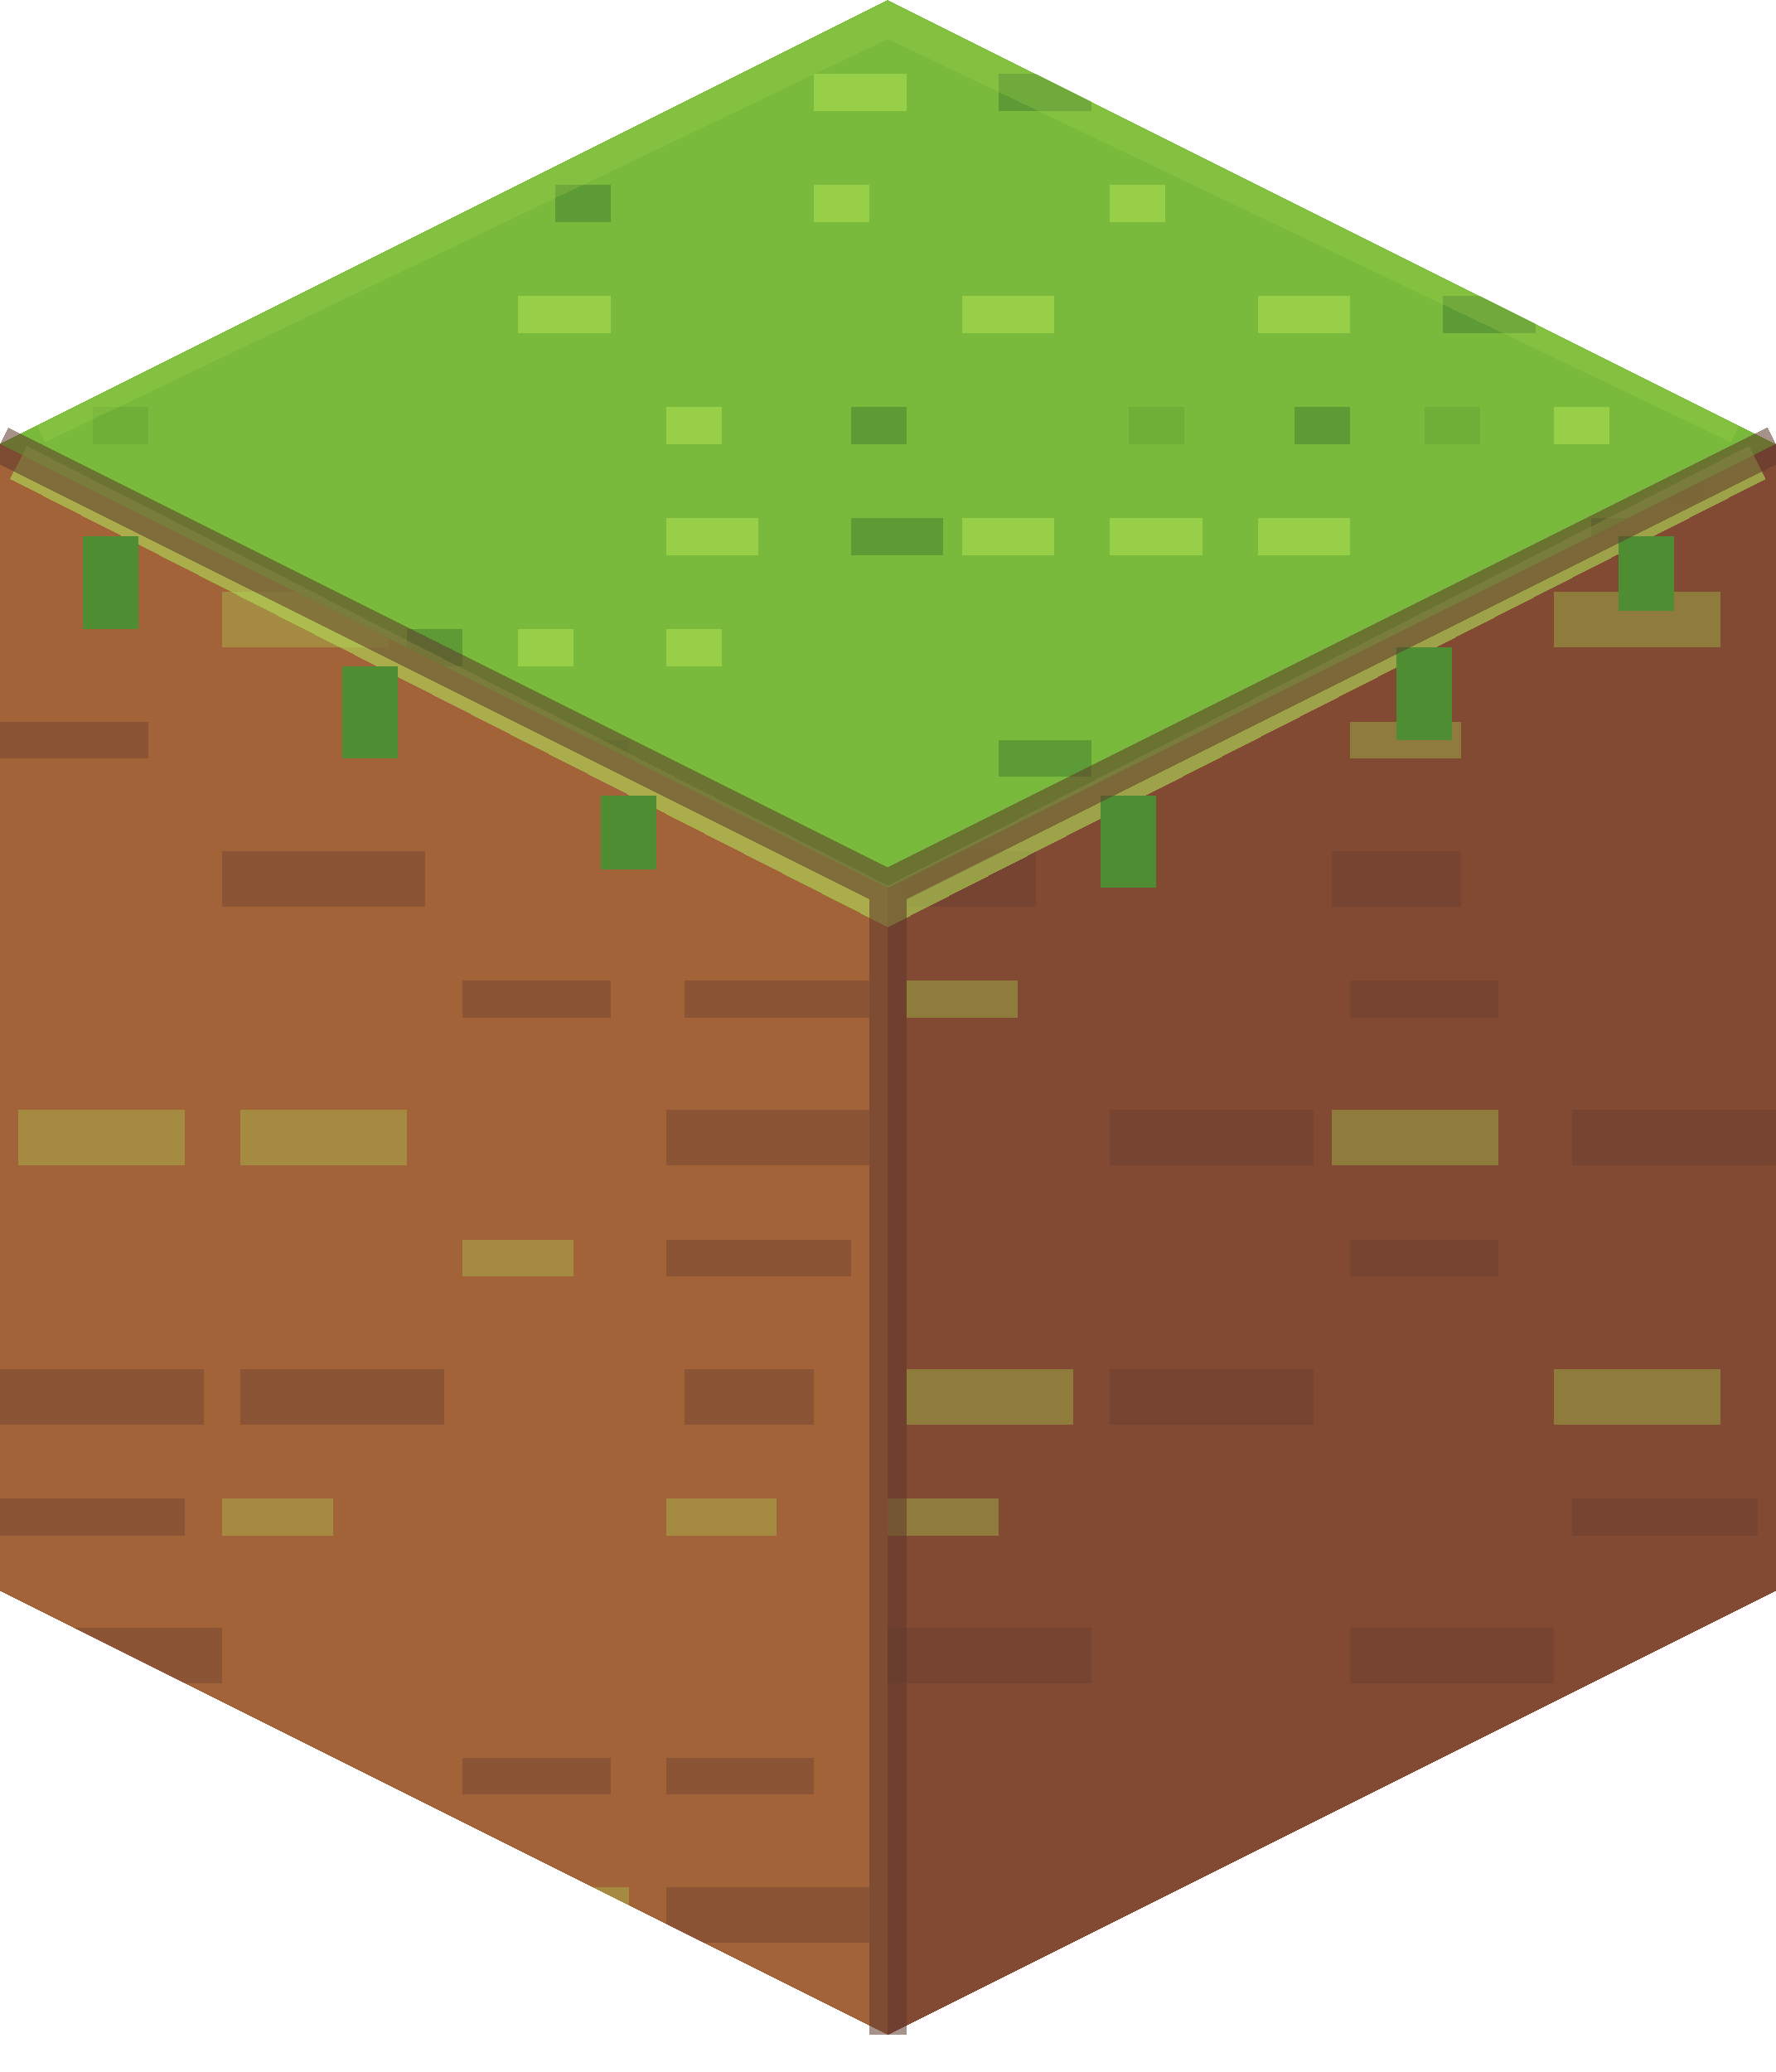
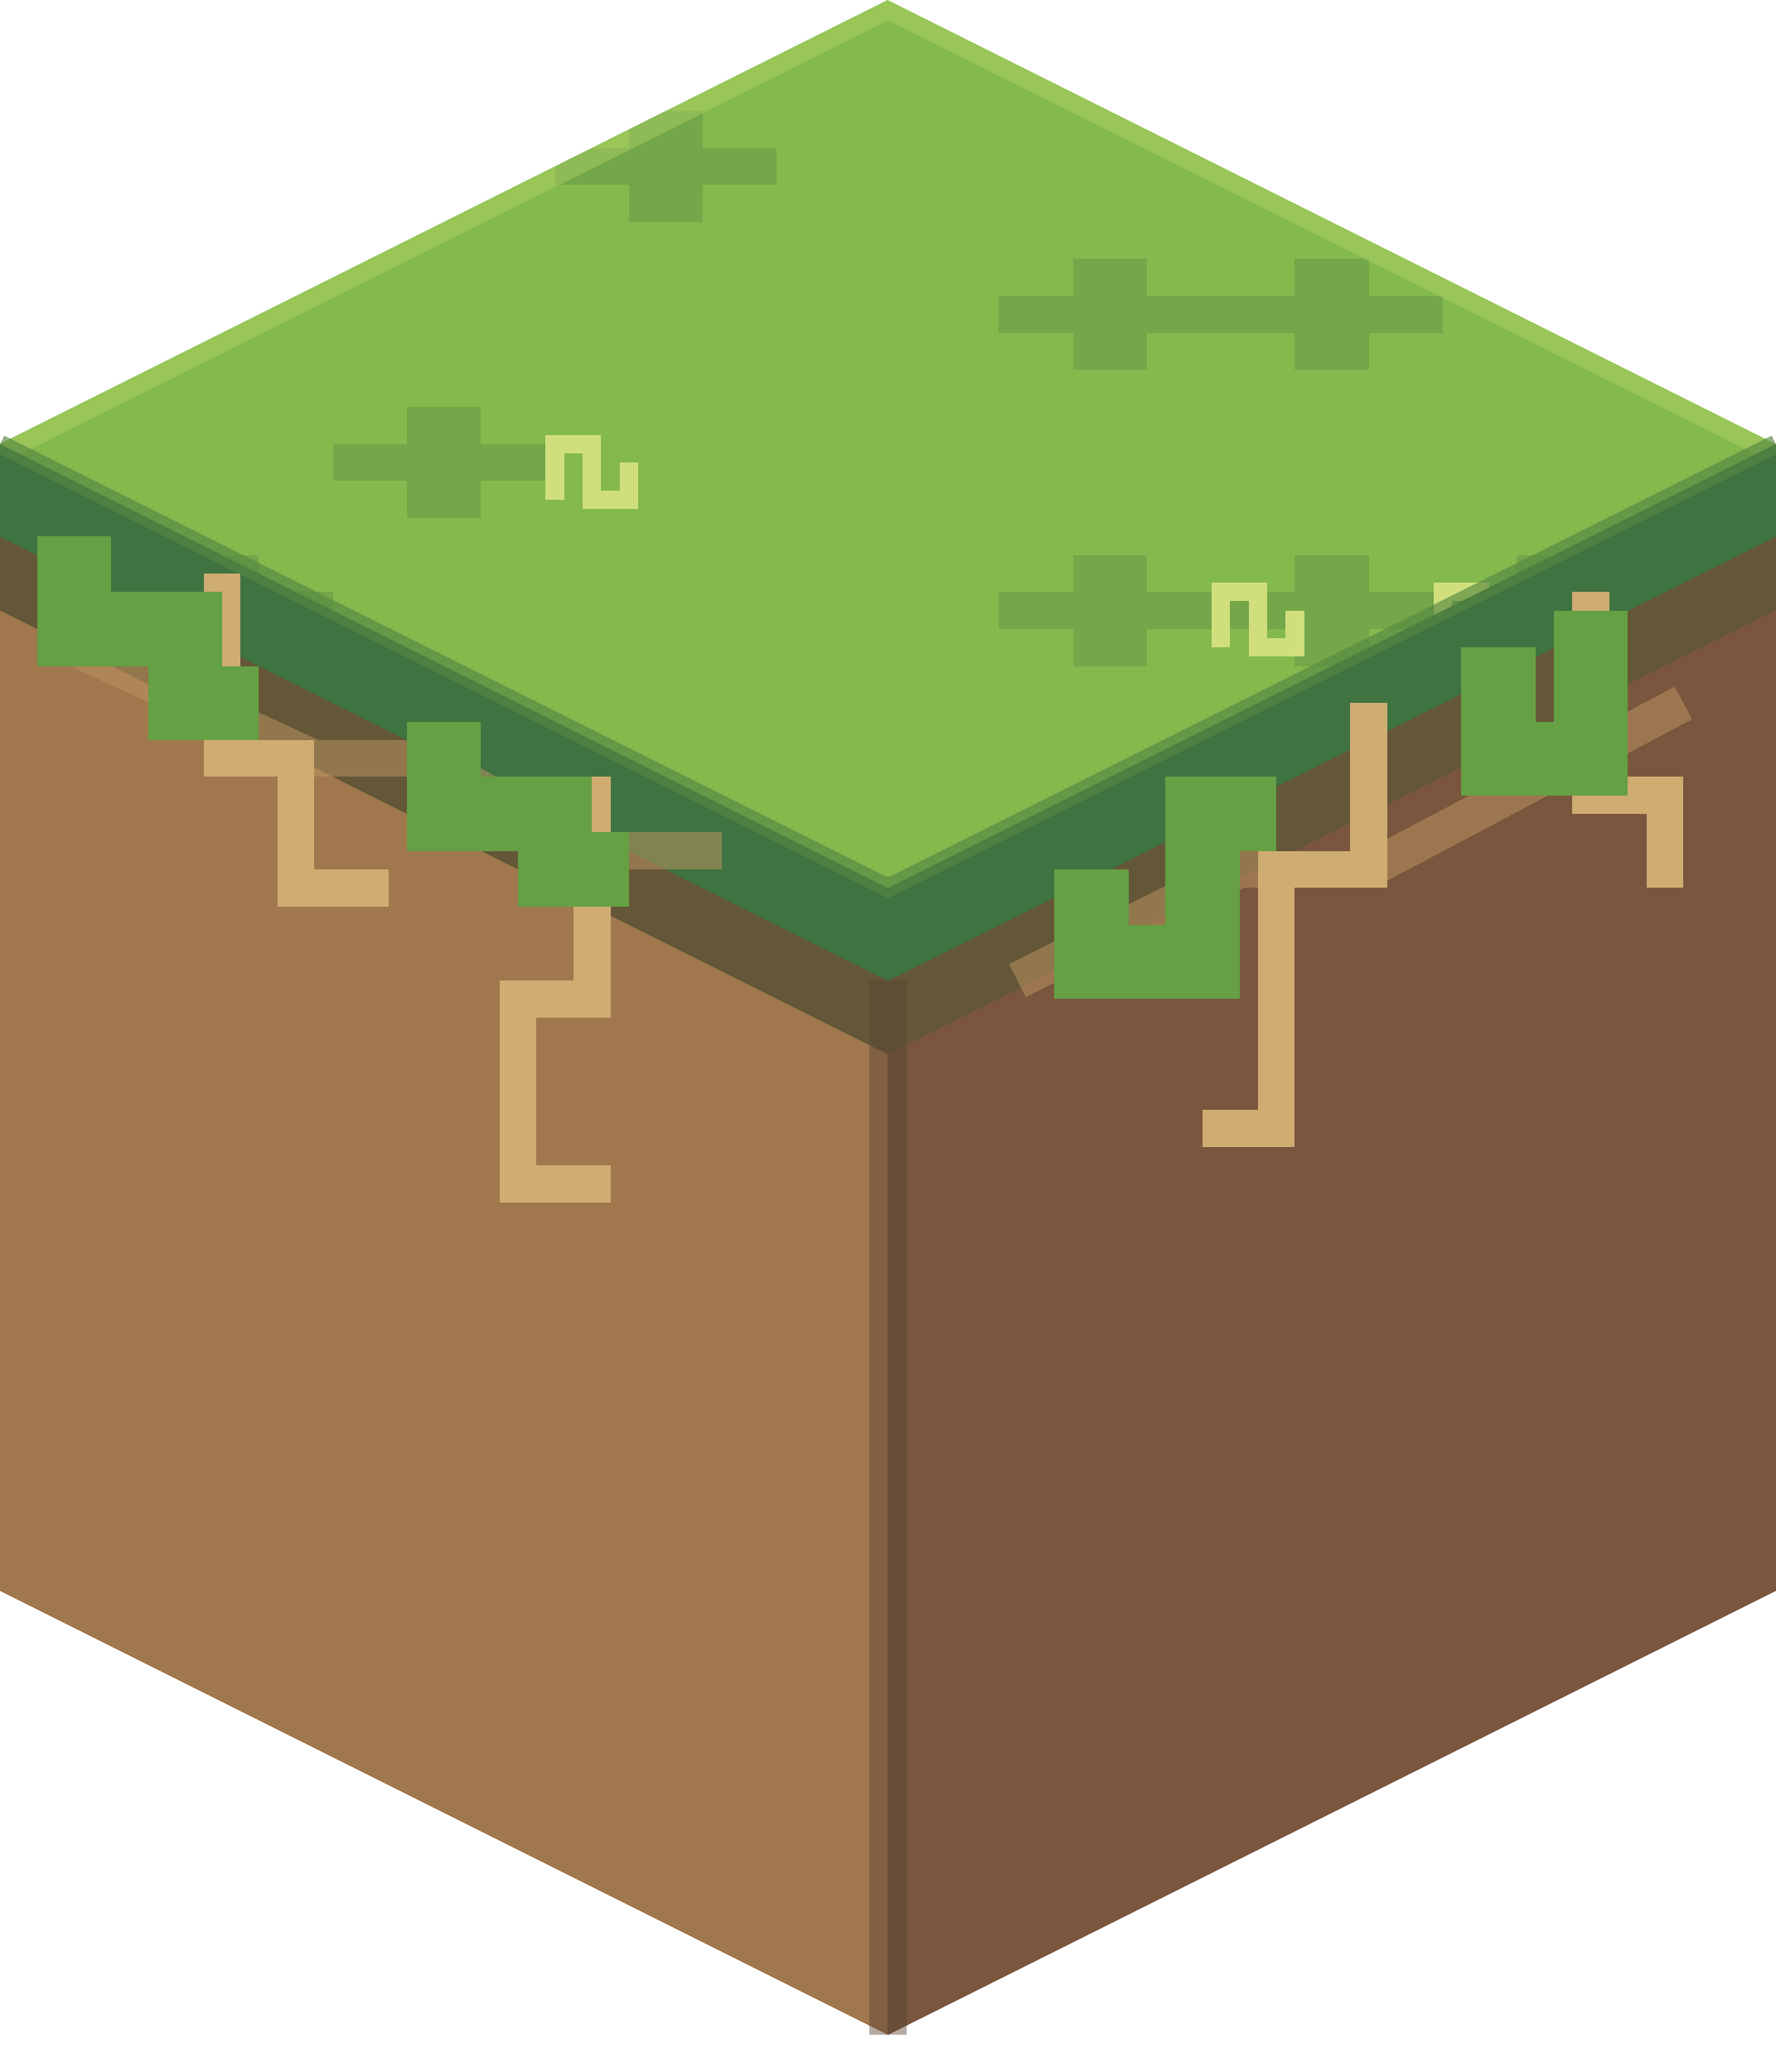
<svg xmlns="http://www.w3.org/2000/svg" width="96" height="112" viewBox="0 0 96 112" shape-rendering="crispEdges">
  <defs>
    <clipPath id="sides">
      <polygon points="0,24 48,48 48,110 0,86" />
      <polygon points="48,48 96,24 96,86 48,110" />
    </clipPath>
    <clipPath id="top">
      <polygon points="48,0 96,24 48,48 0,24" />
    </clipPath>
  </defs>
-   <polygon points="0,24 48,48 48,110 0,86" fill="#a26339" />
-   <polygon points="48,48 96,24 96,86 48,110" fill="#824a32" />
+   <polygon points="0,24 48,48 48,110 0,86" fill="#a1774e" />
+   <polygon points="48,48 96,24 96,86 48,110" fill="#79563d" />
  <g clip-path="url(#sides)">
-     <rect x="13" y="25" width="6" height="2" fill="#a6d94e" opacity=".34" />
-     <rect x="49" y="25" width="8" height="2" fill="#5e382b" opacity=".34" />
-     <rect x="60" y="25" width="6" height="2" fill="#a6d94e" opacity=".34" />
-     <rect x="73" y="25" width="8" height="2" fill="#5e382b" opacity=".34" />
-     <rect x="84" y="25" width="8" height="2" fill="#5e382b" opacity=".34" />
-     <rect x="12" y="32" width="9" height="3" fill="#a6d94e" opacity=".34" />
-     <rect x="24" y="32" width="9" height="3" fill="#a6d94e" opacity=".34" />
-     <rect x="48" y="32" width="11" height="3" fill="#5e382b" opacity=".34" />
-     <rect x="60" y="32" width="9" height="3" fill="#a6d94e" opacity=".34" />
-     <rect x="84" y="32" width="9" height="3" fill="#a6d94e" opacity=".34" />
-     <rect x="0" y="39" width="8" height="2" fill="#5e382b" opacity=".34" />
-     <rect x="37" y="39" width="6" height="2" fill="#a6d94e" opacity=".34" />
-     <rect x="73" y="39" width="6" height="2" fill="#a6d94e" opacity=".34" />
-     <rect x="12" y="46" width="11" height="3" fill="#5e382b" opacity=".34" />
-     <rect x="49" y="46" width="7" height="3" fill="#5e382b" opacity=".34" />
-     <rect x="72" y="46" width="7" height="3" fill="#5e382b" opacity=".34" />
-     <rect x="25" y="53" width="8" height="2" fill="#5e382b" opacity=".34" />
-     <rect x="37" y="53" width="10" height="2" fill="#5e382b" opacity=".34" />
-     <rect x="49" y="53" width="6" height="2" fill="#a6d94e" opacity=".34" />
-     <rect x="73" y="53" width="8" height="2" fill="#5e382b" opacity=".34" />
-     <rect x="1" y="60" width="9" height="3" fill="#a6d94e" opacity=".34" />
-     <rect x="13" y="60" width="9" height="3" fill="#a6d94e" opacity=".34" />
-     <rect x="36" y="60" width="11" height="3" fill="#5e382b" opacity=".34" />
-     <rect x="60" y="60" width="11" height="3" fill="#5e382b" opacity=".34" />
-     <rect x="72" y="60" width="9" height="3" fill="#a6d94e" opacity=".34" />
-     <rect x="85" y="60" width="11" height="3" fill="#5e382b" opacity=".34" />
-     <rect x="25" y="67" width="6" height="2" fill="#a6d94e" opacity=".34" />
-     <rect x="36" y="67" width="10" height="2" fill="#5e382b" opacity=".34" />
-     <rect x="73" y="67" width="8" height="2" fill="#5e382b" opacity=".34" />
-     <rect x="0" y="74" width="11" height="3" fill="#5e382b" opacity=".34" />
-     <rect x="13" y="74" width="11" height="3" fill="#5e382b" opacity=".34" />
-     <rect x="37" y="74" width="7" height="3" fill="#5e382b" opacity=".34" />
-     <rect x="49" y="74" width="9" height="3" fill="#a6d94e" opacity=".34" />
-     <rect x="60" y="74" width="11" height="3" fill="#5e382b" opacity=".34" />
-     <rect x="84" y="74" width="9" height="3" fill="#a6d94e" opacity=".34" />
-     <rect x="0" y="81" width="10" height="2" fill="#5e382b" opacity=".34" />
-     <rect x="12" y="81" width="6" height="2" fill="#a6d94e" opacity=".34" />
-     <rect x="36" y="81" width="6" height="2" fill="#a6d94e" opacity=".34" />
-     <rect x="48" y="81" width="6" height="2" fill="#a6d94e" opacity=".34" />
-     <rect x="85" y="81" width="10" height="2" fill="#5e382b" opacity=".34" />
-     <rect x="1" y="88" width="11" height="3" fill="#5e382b" opacity=".34" />
-     <rect x="48" y="88" width="11" height="3" fill="#5e382b" opacity=".34" />
-     <rect x="73" y="88" width="11" height="3" fill="#5e382b" opacity=".34" />
-     <rect x="25" y="95" width="8" height="2" fill="#5e382b" opacity=".34" />
-     <rect x="36" y="95" width="8" height="2" fill="#5e382b" opacity=".34" />
-     <rect x="1" y="102" width="7" height="3" fill="#5e382b" opacity=".34" />
-     <rect x="25" y="102" width="9" height="3" fill="#a6d94e" opacity=".34" />
-     <rect x="36" y="102" width="11" height="3" fill="#5e382b" opacity=".34" />
-     <rect x="12" y="109" width="8" height="2" fill="#5e382b" opacity=".34" />
-     <rect x="24" y="109" width="8" height="2" fill="#5e382b" opacity=".34" />
-     <rect x="37" y="109" width="8" height="2" fill="#5e382b" opacity=".34" />
-     <rect x="60" y="109" width="8" height="2" fill="#5e382b" opacity=".34" />
+     <path d="M0 24L48 48L96 24v5L48 53L0 29z" fill="#3f7341" />
+     <path d="M0 29L48 53L96 29v4L48 57L0 33z" fill="#645738" />
+     <path d="M4 35l13 6h6l9 5h7 M55 53l12-6h7l17-9" fill="none" stroke="#c09560" stroke-width="2" opacity=".5" />
+     <path d="M12 31v10h4v7h5 M32 42v12h-4v10h5 M74 38v9h-5v14h-4 M86 32v11h4v5" fill="none" stroke="#cfac71" stroke-width="2" />
+     <path d="M4 29v5h6v4h4 M24 39v5h6v3h4 M59 47v5h6v-8h4 M81 35v6h5v-8" fill="none" stroke="#65a044" stroke-width="4" />
  </g>
-   <polygon points="48,0 96,24 48,48 0,24" fill="#79ba3c" />
+   <polygon points="48,0 96,24 48,48 0,24" fill="#84b94d" />
  <g clip-path="url(#top)">
-     <rect x="20" y="4" width="5" height="2" fill="#a6d94e" opacity=".68" />
-     <rect x="29" y="4" width="5" height="2" fill="#69aa35" opacity=".68" />
-     <rect x="44" y="4" width="5" height="2" fill="#a6d94e" opacity=".68" />
-     <rect x="54" y="4" width="5" height="2" fill="#508c35" opacity=".68" />
-     <rect x="62" y="4" width="5" height="2" fill="#508c35" opacity=".68" />
-     <rect x="6" y="10" width="3" height="2" fill="#508c35" opacity=".68" />
-     <rect x="12" y="10" width="3" height="2" fill="#a6d94e" opacity=".68" />
-     <rect x="30" y="10" width="3" height="2" fill="#508c35" opacity=".68" />
-     <rect x="44" y="10" width="3" height="2" fill="#a6d94e" opacity=".68" />
-     <rect x="60" y="10" width="3" height="2" fill="#a6d94e" opacity=".68" />
-     <rect x="78" y="10" width="3" height="2" fill="#508c35" opacity=".68" />
-     <rect x="93" y="10" width="3" height="2" fill="#69aa35" opacity=".68" />
-     <rect x="6" y="16" width="5" height="2" fill="#508c35" opacity=".68" />
-     <rect x="28" y="16" width="5" height="2" fill="#a6d94e" opacity=".68" />
-     <rect x="52" y="16" width="5" height="2" fill="#a6d94e" opacity=".68" />
-     <rect x="68" y="16" width="5" height="2" fill="#a6d94e" opacity=".68" />
-     <rect x="78" y="16" width="5" height="2" fill="#508c35" opacity=".68" />
-     <rect x="86" y="16" width="5" height="2" fill="#508c35" opacity=".68" />
-     <rect x="94" y="16" width="5" height="2" fill="#508c35" opacity=".68" />
-     <rect x="5" y="22" width="3" height="2" fill="#69aa35" opacity=".68" />
-     <rect x="36" y="22" width="3" height="2" fill="#a6d94e" opacity=".68" />
-     <rect x="46" y="22" width="3" height="2" fill="#508c35" opacity=".68" />
-     <rect x="61" y="22" width="3" height="2" fill="#69aa35" opacity=".68" />
-     <rect x="70" y="22" width="3" height="2" fill="#508c35" opacity=".68" />
-     <rect x="77" y="22" width="3" height="2" fill="#69aa35" opacity=".68" />
-     <rect x="84" y="22" width="3" height="2" fill="#a6d94e" opacity=".68" />
-     <rect x="36" y="28" width="5" height="2" fill="#a6d94e" opacity=".68" />
-     <rect x="46" y="28" width="5" height="2" fill="#508c35" opacity=".68" />
-     <rect x="52" y="28" width="5" height="2" fill="#a6d94e" opacity=".68" />
-     <rect x="60" y="28" width="5" height="2" fill="#a6d94e" opacity=".68" />
-     <rect x="68" y="28" width="5" height="2" fill="#a6d94e" opacity=".68" />
-     <rect x="86" y="28" width="5" height="2" fill="#508c35" opacity=".68" />
-     <rect x="93" y="28" width="5" height="2" fill="#69aa35" opacity=".68" />
-     <rect x="5" y="34" width="3" height="2" fill="#69aa35" opacity=".68" />
-     <rect x="13" y="34" width="3" height="2" fill="#69aa35" opacity=".68" />
-     <rect x="22" y="34" width="3" height="2" fill="#508c35" opacity=".68" />
-     <rect x="28" y="34" width="3" height="2" fill="#a6d94e" opacity=".68" />
-     <rect x="36" y="34" width="3" height="2" fill="#a6d94e" opacity=".68" />
-     <rect x="12" y="40" width="5" height="2" fill="#a6d94e" opacity=".68" />
-     <rect x="20" y="40" width="5" height="2" fill="#a6d94e" opacity=".68" />
-     <rect x="29" y="40" width="5" height="2" fill="#69aa35" opacity=".68" />
-     <rect x="54" y="40" width="5" height="2" fill="#508c35" opacity=".68" />
-     <rect x="68" y="40" width="5" height="2" fill="#a6d94e" opacity=".68" />
-     <rect x="78" y="40" width="5" height="2" fill="#508c35" opacity=".68" />
-     <rect x="85" y="40" width="5" height="2" fill="#69aa35" opacity=".68" />
-     <rect x="92" y="40" width="5" height="2" fill="#a6d94e" opacity=".68" />
-     <rect x="12" y="46" width="3" height="2" fill="#a6d94e" opacity=".68" />
-     <rect x="21" y="46" width="3" height="2" fill="#69aa35" opacity=".68" />
-     <rect x="30" y="46" width="3" height="2" fill="#508c35" opacity=".68" />
-     <rect x="38" y="46" width="3" height="2" fill="#508c35" opacity=".68" />
-     <rect x="53" y="46" width="3" height="2" fill="#69aa35" opacity=".68" />
-     <rect x="61" y="46" width="3" height="2" fill="#69aa35" opacity=".68" />
-     <rect x="68" y="46" width="3" height="2" fill="#a6d94e" opacity=".68" />
-     <rect x="92" y="46" width="3" height="2" fill="#a6d94e" opacity=".68" />
-     <path d="M2 23 L48 1 L94 23" fill="none" stroke="#a6d94e" stroke-width="2" opacity=".25" />
+     <path d="M34 6h4v2h4v2h-4v2h-4v-2h-4v-2h4z" fill="#699d49" opacity="0.62" />
+     <path d="M58 14h4v2h4v2h-4v2h-4v-2h-4v-2h4z" fill="#699d49" opacity="0.62" />
+     <path d="M70 14h4v2h4v2h-4v2h-4v-2h-4v-2h4z" fill="#699d49" opacity="0.62" />
+     <path d="M22 22h4v2h4v2h-4v2h-4v-2h-4v-2h4z" fill="#699d49" opacity="0.62" />
+     <path d="M30 27v-3h2v3h2v-2" fill="none" stroke="#d0df7c" stroke-width="1" />
+     <path d="M10 30h4v2h4v2h-4v2h-4v-2h-4v-2h4z" fill="#699d49" opacity="0.62" />
+     <path d="M6 35v-3h2v3h2v-2" fill="none" stroke="#d0df7c" stroke-width="1" />
+     <path d="M58 30h4v2h4v2h-4v2h-4v-2h-4v-2h4z" fill="#699d49" opacity="0.62" />
+     <path d="M70 30h4v2h4v2h-4v2h-4v-2h-4v-2h4z" fill="#699d49" opacity="0.62" />
+     <path d="M66 35v-3h2v3h2v-2" fill="none" stroke="#d0df7c" stroke-width="1" />
+     <path d="M82 30h4v2h4v2h-4v2h-4v-2h-4v-2h4z" fill="#699d49" opacity="0.62" />
+     <path d="M78 35v-3h2v3h2v-2" fill="none" stroke="#d0df7c" stroke-width="1" />
+     <path d="M82 38h4v2h4v2h-4v2h-4v-2h-4v-2h4z" fill="#699d49" opacity="0.62" />
+     <path d="M0 24L48 0L96 24" fill="none" stroke="#b5d66a" stroke-width="2" opacity=".42" />
  </g>
-   <path d="M1 25 L48 49 L95 25" fill="none" stroke="#b1dc57" stroke-width="2" opacity=".6" />
-   <path d="M6 29v5 M20 36v5 M34 43v4 M61 43v5 M77 35v5 M89 29v4" stroke="#4f8d33" stroke-width="3" />
-   <path d="M0 24 L48 48 L96 24 M48 48 L48 110" fill="none" stroke="#5e382b" stroke-width="2" opacity=".55" />
+   <path d="M0 24L48 48L96 24" fill="none" stroke="#568740" stroke-width="1" opacity=".65" />
+   <path d="M48 53v57" stroke="#594333" stroke-width="2" opacity=".45" />
</svg>
